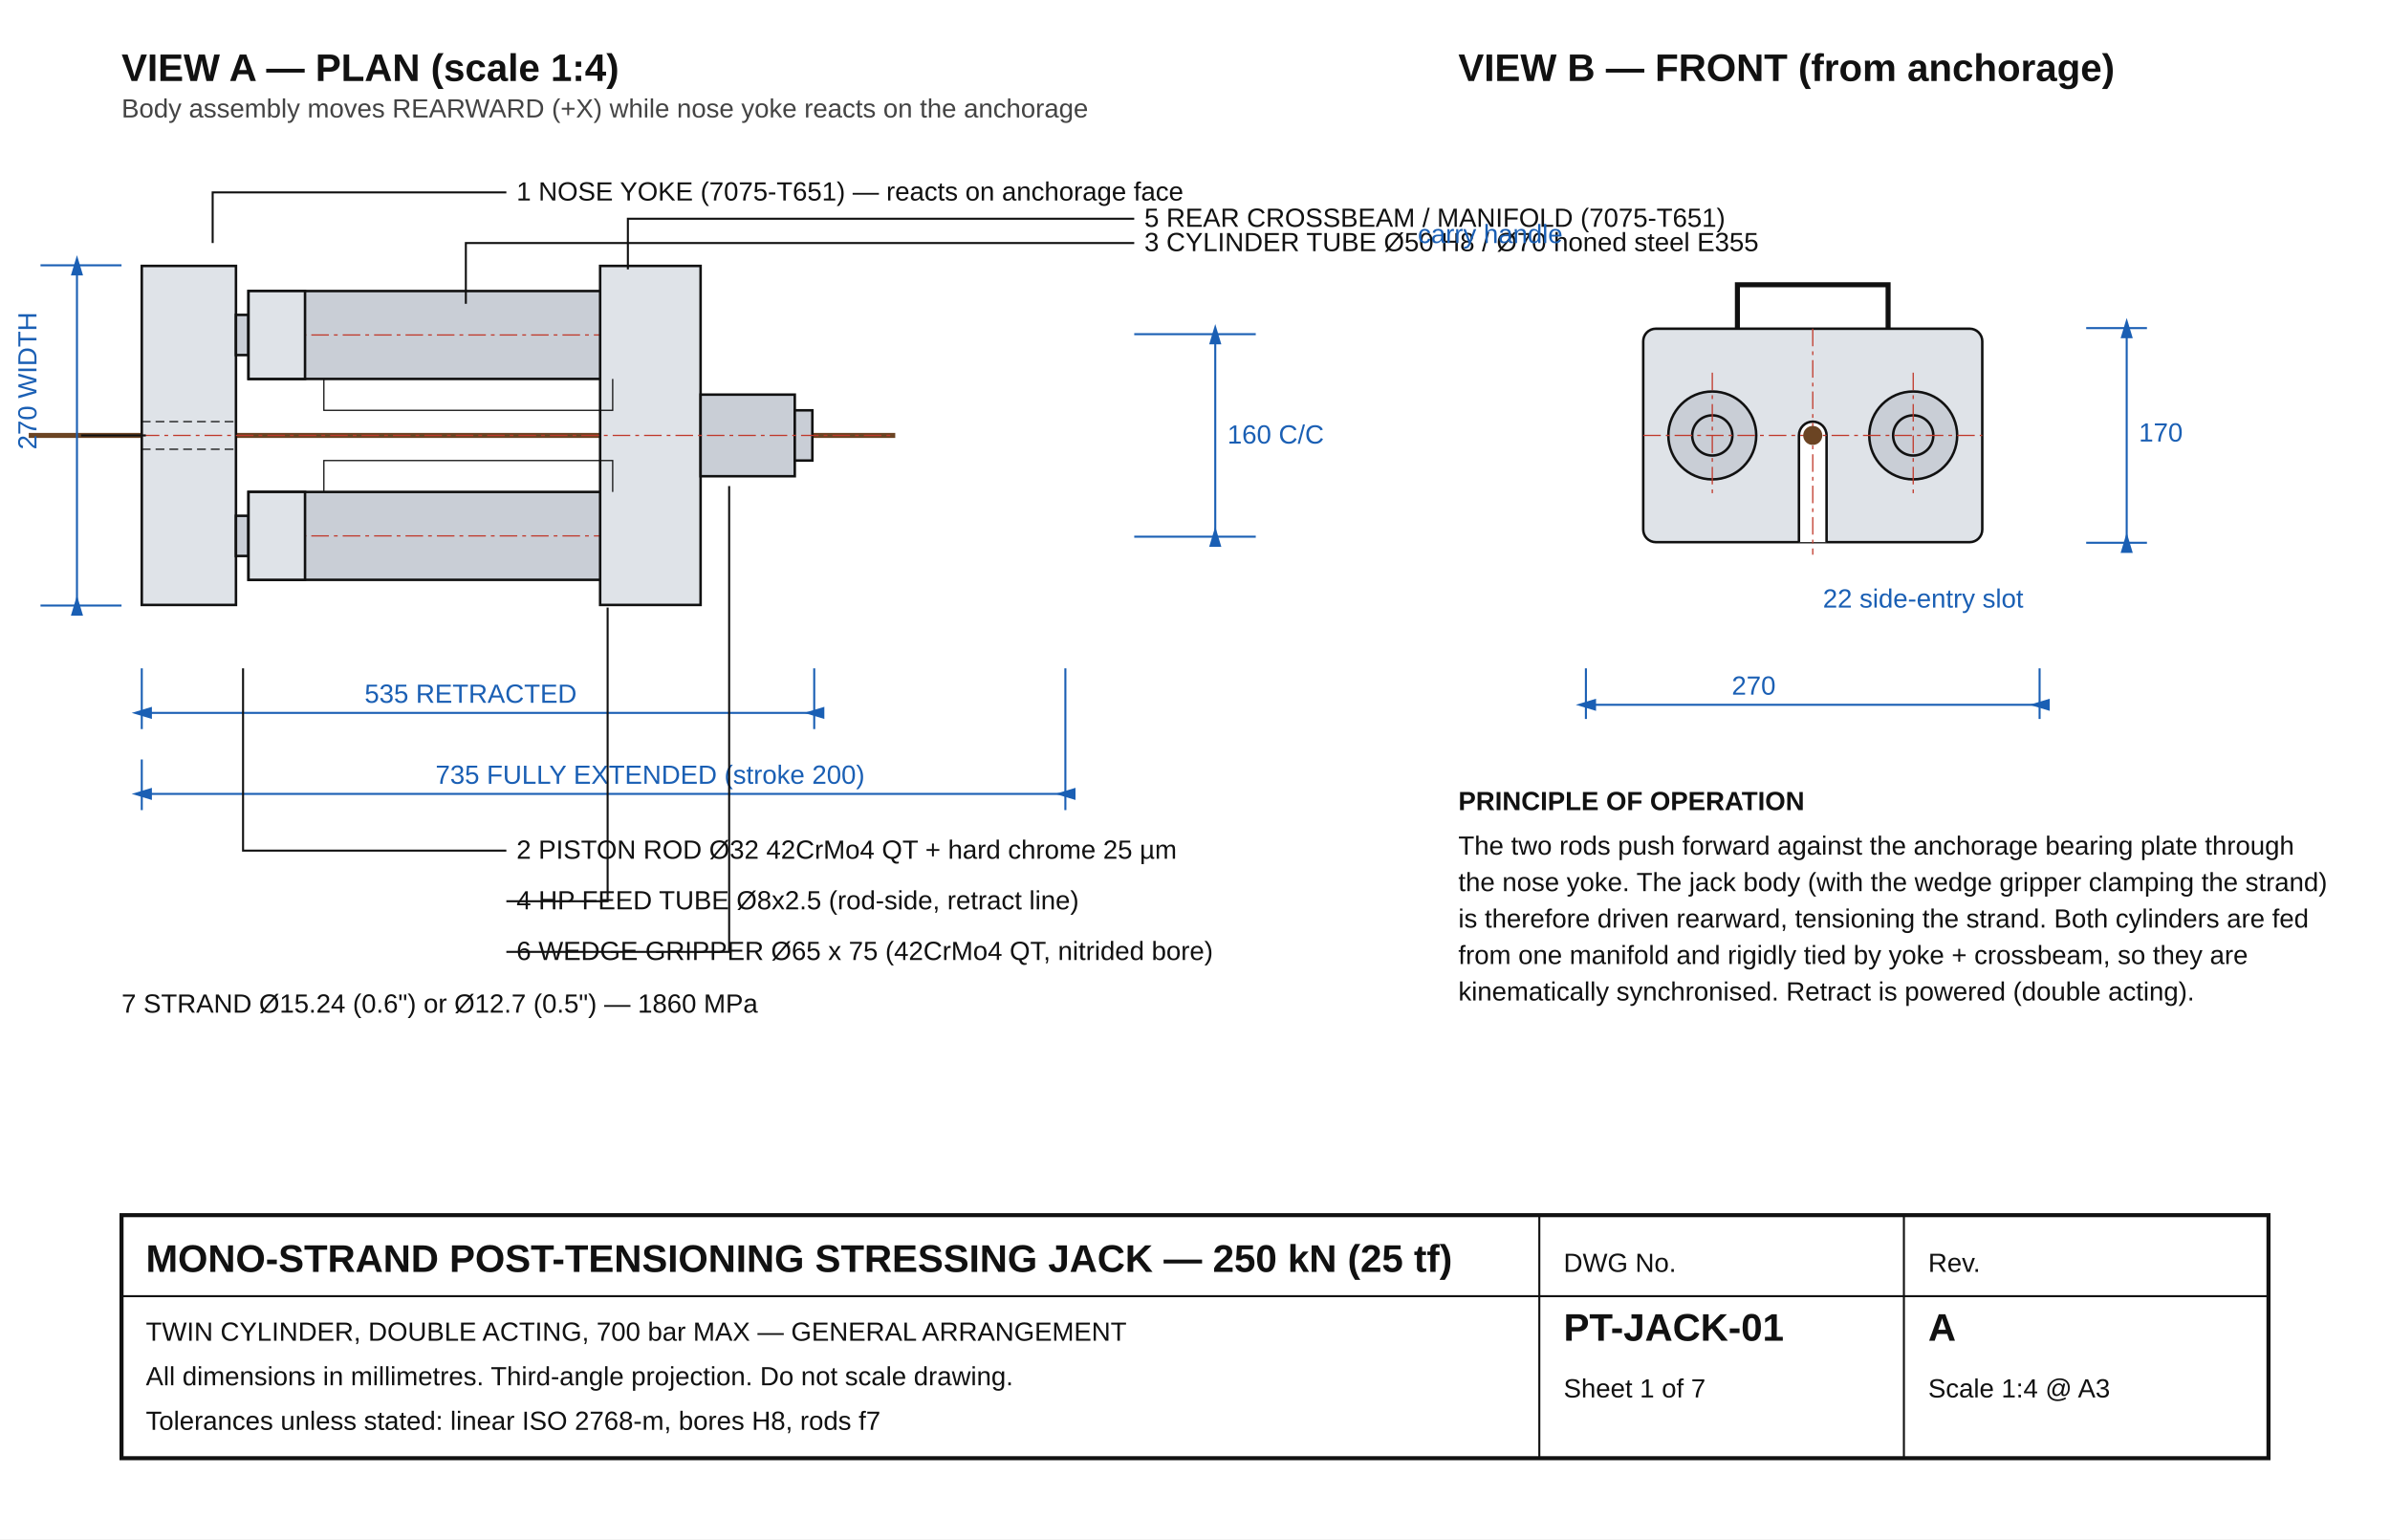
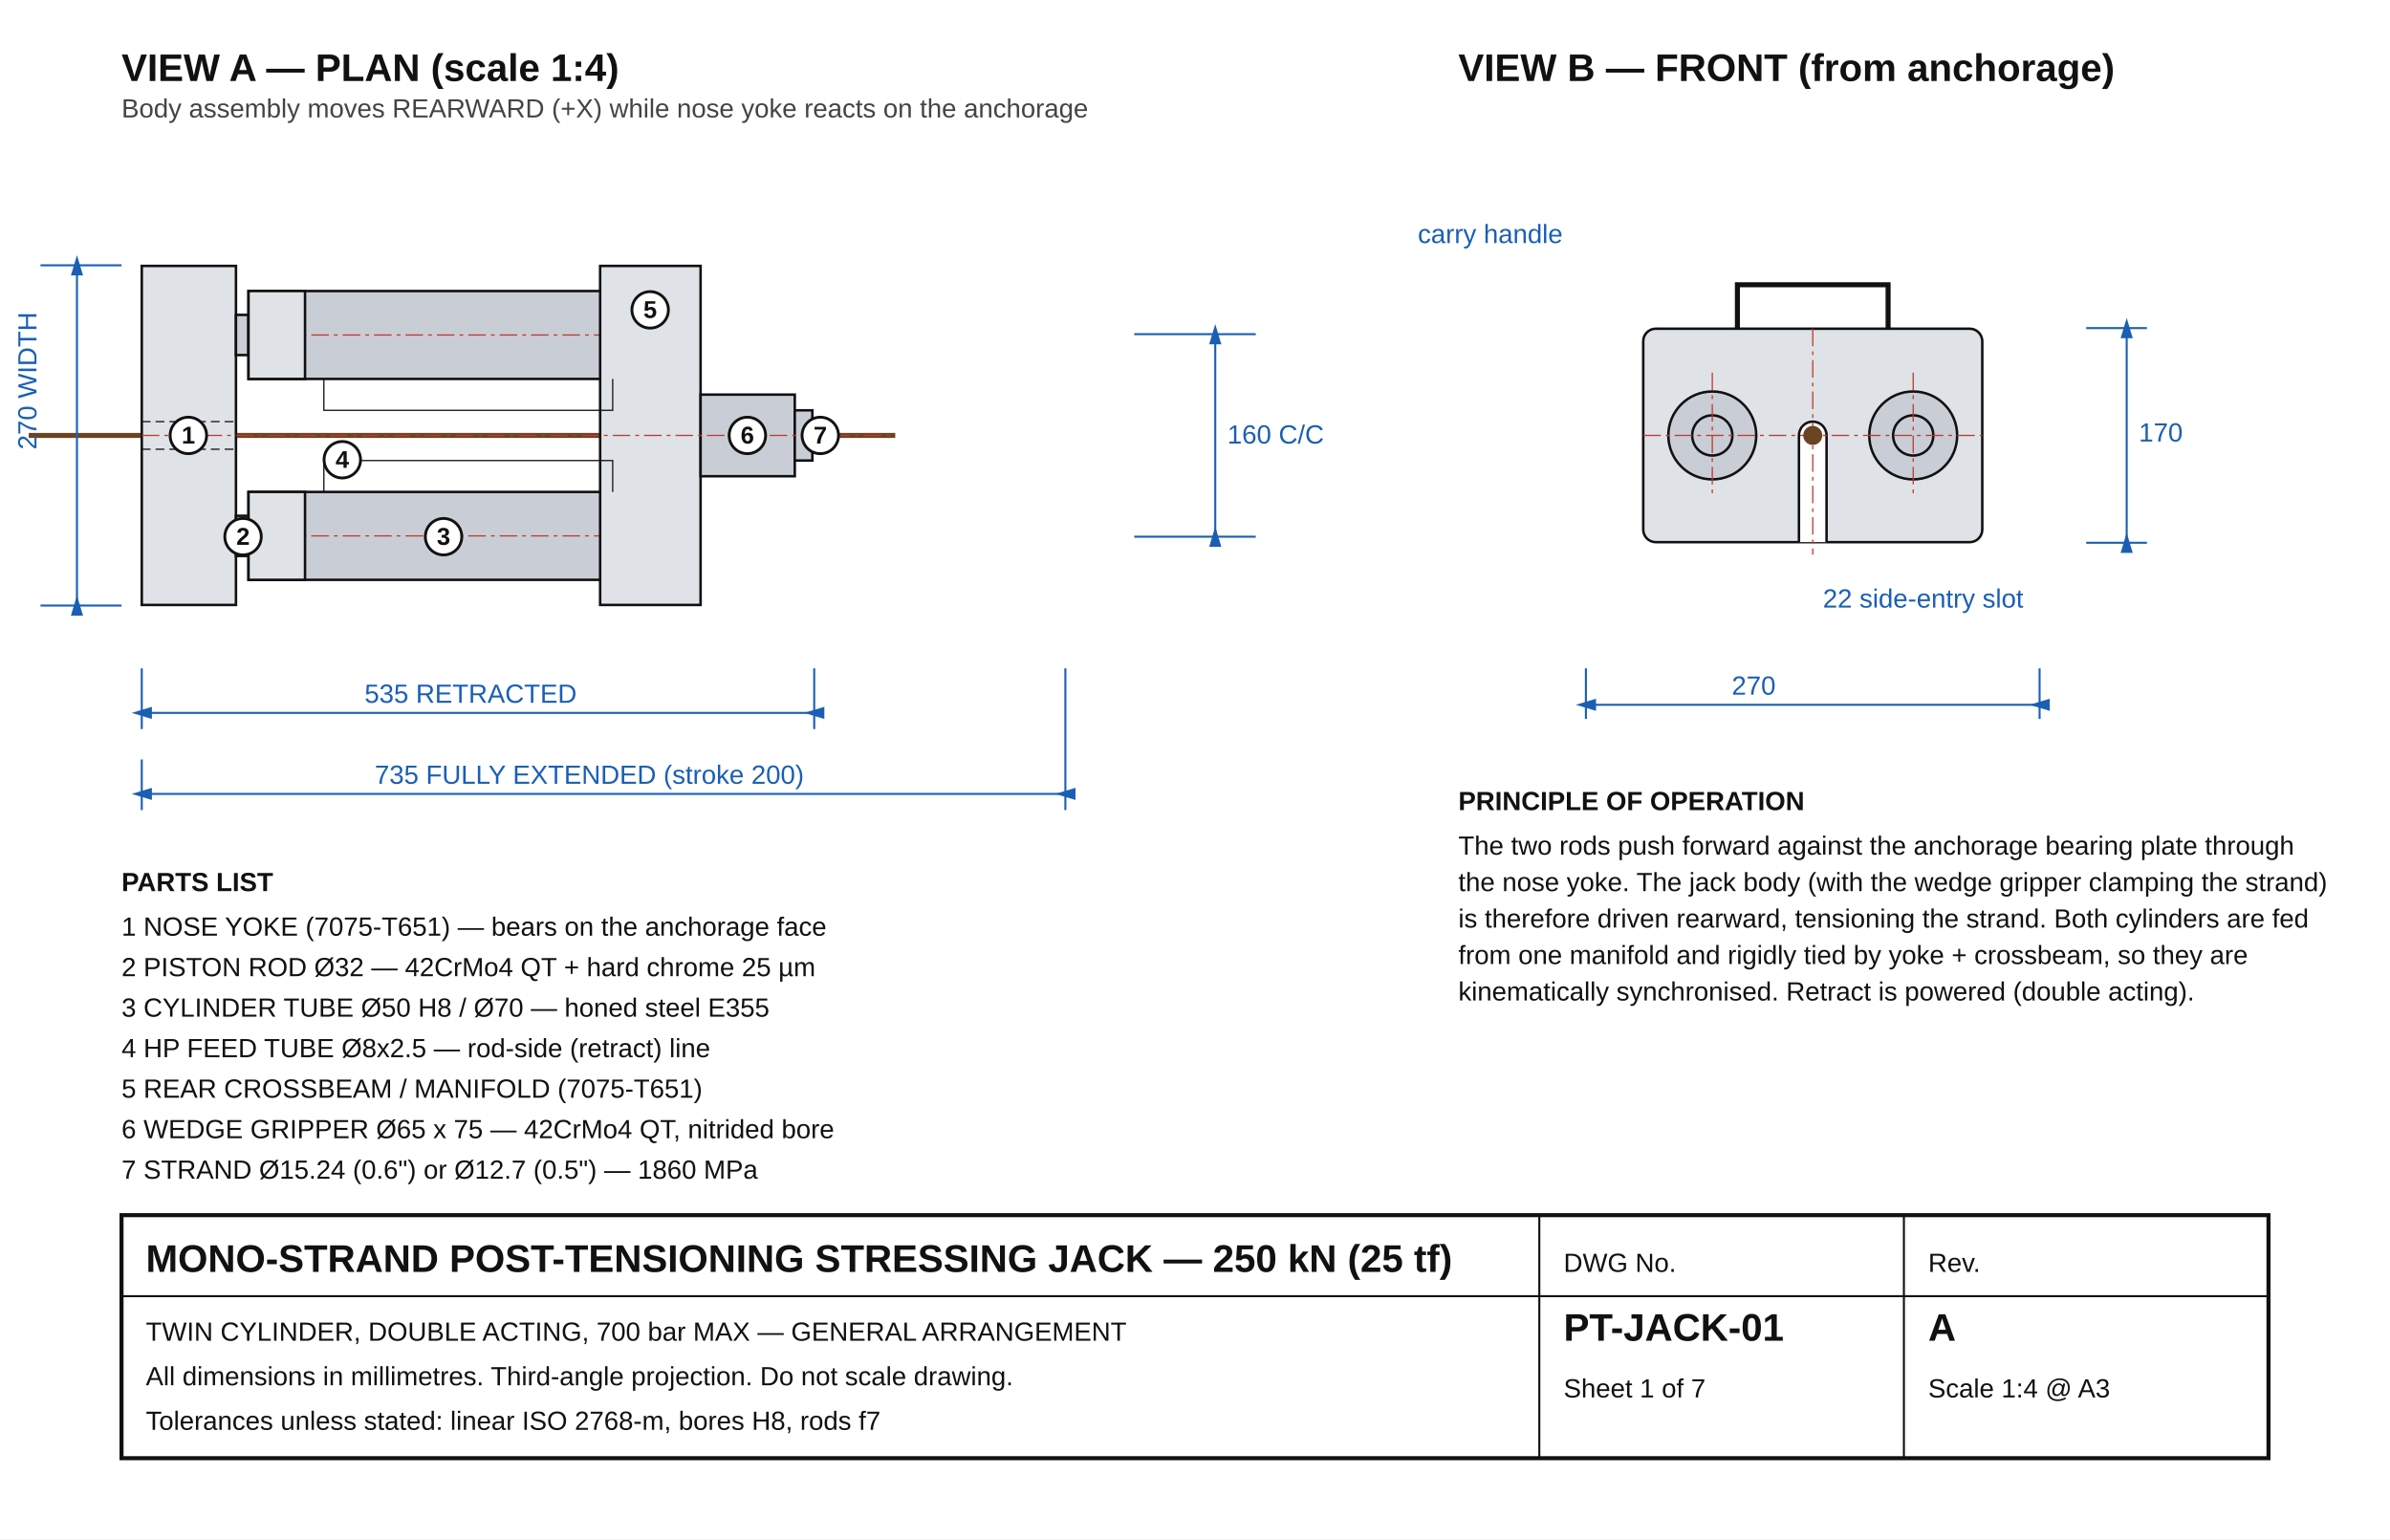
<svg xmlns="http://www.w3.org/2000/svg" viewBox="0 0 1180 760" width="1180" height="760" font-family="Arial, Helvetica, sans-serif">
  <style>
    .out{fill:#e8eaed;stroke:#111;stroke-width:2}
    .alu{fill:#dfe3e8;stroke:#111;stroke-width:2}
    .stl{fill:#c9ced6;stroke:#111;stroke-width:2}
    .hid{fill:none;stroke:#111;stroke-width:1;stroke-dasharray:7 4}
    .cl{fill:none;stroke:#c0392b;stroke-width:1;stroke-dasharray:14 4 3 4}
    .dim{stroke:#1a5fb4;stroke-width:1;fill:none}
    .dimt{fill:#1a5fb4;font-size:13px}
    .lbl{fill:#111;font-size:13px}
    .ttl{fill:#111;font-size:19px;font-weight:bold}
    .sub{fill:#444;font-size:13px}
    .lead{stroke:#111;stroke-width:1;fill:none}
    .strand{stroke:#6b4423;stroke-width:4;fill:none}
  </style>
  <rect width="1180" height="760" fill="#ffffff" />
  <text x="60" y="40" class="ttl">VIEW A — PLAN  (scale 1:4)</text>
  <text x="60" y="58" class="sub">Body assembly moves REARWARD (+X) while nose yoke reacts on the anchorage</text>
  <g transform="translate(70,215) scale(0.62)">
    <line x1="-90" y1="0" x2="600" y2="0" class="strand" />
    <rect x="0" y="-135" width="75" height="270" class="alu" />
    <rect x="0" y="-11" width="75" height="22" class="hid" />
    <rect x="75" y="64" width="10" height="32" class="stl" />
    <rect x="75" y="-96" width="10" height="32" class="stl" />
    <rect x="85" y="45" width="310" height="70" class="stl" />
    <rect x="85" y="-115" width="310" height="70" class="stl" />
    <line x1="85" y1="80" x2="395" y2="80" class="cl" />
    <line x1="85" y1="-80" x2="395" y2="-80" class="cl" />
    <rect x="85" y="45" width="45" height="70" class="alu" />
    <rect x="85" y="-115" width="45" height="70" class="alu" />
    <rect x="365" y="-135" width="80" height="270" class="alu" />
    <path d="M375 45 L375 20 L145 20 L145 45" class="lead" stroke-width="2" />
    <path d="M375 -45 L375 -20 L145 -20 L145 -45" class="lead" stroke-width="2" />
    <rect x="445" y="-32.5" width="75" height="65" class="stl" />
    <rect x="520" y="-20" width="14" height="40" class="stl" />
    <rect x="260" y="-150" width="1" height="1" fill="none" />
    <line x1="0" y1="0" x2="600" y2="0" class="cl" />
  </g>
  <g>
    <line x1="70" y1="330" x2="70" y2="360" class="dim" />
    <line x1="402" y1="330" x2="402" y2="360" class="dim" />
    <line x1="70" y1="352" x2="402" y2="352" class="dim" marker-start="url(#a)" marker-end="url(#a)" />
    <text x="180" y="347" class="dimt">535 RETRACTED</text>
    <line x1="70" y1="375" x2="70" y2="400" class="dim" />
    <line x1="526" y1="330" x2="526" y2="400" class="dim" />
    <line x1="70" y1="392" x2="526" y2="392" class="dim" marker-start="url(#a)" marker-end="url(#a)" />
-     <text x="215" y="387" class="dimt">735 FULLY EXTENDED (stroke 200)</text>
+     <text x="185" y="387" class="dimt">735 FULLY EXTENDED (stroke 200)</text>
    <line x1="20" y1="131" x2="60" y2="131" class="dim" />
    <line x1="20" y1="299" x2="60" y2="299" class="dim" />
    <line x1="38" y1="131" x2="38" y2="299" class="dim" marker-start="url(#a)" marker-end="url(#a)" />
    <text x="18" y="222" class="dimt" transform="rotate(-90,18,222)">270 WIDTH</text>
    <line x1="560" y1="165" x2="620" y2="165" class="dim" />
    <line x1="560" y1="265" x2="620" y2="265" class="dim" />
    <line x1="600" y1="165" x2="600" y2="265" class="dim" marker-start="url(#a)" marker-end="url(#a)" />
    <text x="606" y="219" class="dimt">160 C/C</text>
  </g>
+   <g>
+     <g fill="#fff" stroke="#111" stroke-width="1.4">
+       <circle cx="93" cy="215" r="9" />
+       <circle cx="120" cy="265" r="9" />
+       <circle cx="219" cy="265" r="9" />
+       <circle cx="169" cy="227" r="9" />
+       <circle cx="321" cy="153" r="9" />
+       <circle cx="369" cy="215" r="9" />
+       <circle cx="405" cy="215" r="9" />
+     </g>
+     <g fill="#111" font-size="12" font-weight="bold" text-anchor="middle">
+       <text x="93" y="219">1</text>
+       <text x="120" y="269">2</text>
+       <text x="219" y="269">3</text>
+       <text x="169" y="231">4</text>
+       <text x="321" y="157">5</text>
+       <text x="369" y="219">6</text>
+       <text x="405" y="219">7</text>
+     </g>
+   </g>
  <g class="lbl">
-     <path d="M105 120 L105 95 L250 95" class="lead" />
-     <text x="255" y="99">1  NOSE YOKE (7075-T651) — reacts on anchorage face</text>
-     <path d="M120 330 L120 420 L250 420" class="lead" />
-     <text x="255" y="424">2  PISTON ROD  Ø32  42CrMo4 QT + hard chrome 25 µm</text>
-     <path d="M230 150 L230 120 L560 120" class="lead" />
-     <text x="565" y="124">3  CYLINDER TUBE  Ø50 H8 / Ø70  honed steel E355</text>
-     <path d="M300 300 L300 445 L250 445" class="lead" />
-     <text x="255" y="449">4  HP FEED TUBE Ø8x2.5 (rod-side, retract line)</text>
-     <path d="M310 133 L310 108 L560 108" class="lead" />
-     <text x="565" y="112">5  REAR CROSSBEAM / MANIFOLD (7075-T651)</text>
-     <path d="M360 240 L360 470 L250 470" class="lead" />
-     <text x="255" y="474">6  WEDGE GRIPPER Ø65 x 75  (42CrMo4 QT, nitrided bore)</text>
-     <path d="M72 215 L40 215" class="lead" />
-     <text x="60" y="500" class="lbl">7  STRAND Ø15.24 (0.6") or Ø12.7 (0.5") — 1860 MPa</text>
+     <text x="60" y="440" font-weight="bold">PARTS LIST</text>
+     <text x="60" y="462">1  NOSE YOKE (7075-T651) — bears on the anchorage face</text>
+     <text x="60" y="482">2  PISTON ROD Ø32 — 42CrMo4 QT + hard chrome 25 µm</text>
+     <text x="60" y="502">3  CYLINDER TUBE Ø50 H8 / Ø70 — honed steel E355</text>
+     <text x="60" y="522">4  HP FEED TUBE Ø8x2.5 — rod-side (retract) line</text>
+     <text x="60" y="542">5  REAR CROSSBEAM / MANIFOLD (7075-T651)</text>
+     <text x="60" y="562">6  WEDGE GRIPPER Ø65 x 75 — 42CrMo4 QT, nitrided bore</text>
+     <text x="60" y="582">7  STRAND Ø15.24 (0.6") or Ø12.7 (0.5") — 1860 MPa</text>
  </g>
  <text x="720" y="40" class="ttl">VIEW B — FRONT (from anchorage)</text>
  <g transform="translate(895,215) scale(0.62)">
    <rect x="-135" y="-85" width="270" height="170" rx="10" class="alu" />
    <path d="M-11 85 L-11 0 A11 11 0 0 1 11 0 L11 85" fill="#ffffff" stroke="#111" stroke-width="2" />
    <circle cx="-80" cy="0" r="35" class="stl" />
    <circle cx="80" cy="0" r="35" class="stl" />
    <circle cx="-80" cy="0" r="16" class="stl" />
    <circle cx="80" cy="0" r="16" class="stl" />
    <line x1="-135" y1="0" x2="135" y2="0" class="cl" />
    <line x1="0" y1="-85" x2="0" y2="95" class="cl" />
    <line x1="-80" y1="-50" x2="-80" y2="50" class="cl" />
    <line x1="80" y1="-50" x2="80" y2="50" class="cl" />
    <circle cx="0" cy="0" r="7.6" fill="#6b4423" />
    <path d="M-60 -85 L-60 -120 L60 -120 L60 -85" fill="none" stroke="#111" stroke-width="4" />
  </g>
  <g class="dimt">
    <line x1="783" y1="330" x2="783" y2="355" class="dim" />
    <line x1="1007" y1="330" x2="1007" y2="355" class="dim" />
    <line x1="783" y1="348" x2="1007" y2="348" class="dim" marker-start="url(#a)" marker-end="url(#a)" />
    <text x="855" y="343">270</text>
    <line x1="1030" y1="162" x2="1060" y2="162" class="dim" />
    <line x1="1030" y1="268" x2="1060" y2="268" class="dim" />
    <line x1="1050" y1="162" x2="1050" y2="268" class="dim" marker-start="url(#a)" marker-end="url(#a)" />
    <text x="1056" y="218">170</text>
    <text x="900" y="300">22 side-entry slot</text>
    <text x="700" y="120">carry handle</text>
  </g>
  <g class="lbl">
    <text x="720" y="400" font-weight="bold">PRINCIPLE OF OPERATION</text>
    <text x="720" y="422">The two rods push forward against the anchorage bearing plate through</text>
    <text x="720" y="440">the nose yoke. The jack body (with the wedge gripper clamping the strand)</text>
    <text x="720" y="458">is therefore driven rearward, tensioning the strand. Both cylinders are fed</text>
    <text x="720" y="476">from one manifold and rigidly tied by yoke + crossbeam, so they are</text>
    <text x="720" y="494">kinematically synchronised. Retract is powered (double acting).</text>
  </g>
  <g>
    <rect x="60" y="600" width="1060" height="120" fill="none" stroke="#111" stroke-width="2" />
    <line x1="60" y1="640" x2="1120" y2="640" stroke="#111" stroke-width="1" />
    <line x1="760" y1="600" x2="760" y2="720" stroke="#111" stroke-width="1" />
    <line x1="940" y1="600" x2="940" y2="720" stroke="#111" stroke-width="1" />
    <text x="72" y="628" class="ttl">MONO-STRAND POST-TENSIONING STRESSING JACK — 250 kN (25 tf)</text>
    <text x="72" y="662" class="lbl">TWIN CYLINDER, DOUBLE ACTING, 700 bar MAX — GENERAL ARRANGEMENT</text>
    <text x="72" y="684" class="lbl">All dimensions in millimetres. Third-angle projection. Do not scale drawing.</text>
    <text x="72" y="706" class="lbl">Tolerances unless stated: linear ISO 2768-m, bores H8, rods f7</text>
    <text x="772" y="628" class="lbl">DWG No.</text>
    <text x="772" y="662" class="ttl">PT-JACK-01</text>
    <text x="772" y="690" class="lbl">Sheet 1 of 7</text>
    <text x="952" y="628" class="lbl">Rev.</text>
    <text x="952" y="662" class="ttl">A</text>
    <text x="952" y="690" class="lbl">Scale 1:4 @ A3</text>
  </g>
  <defs>
    <marker id="a" markerWidth="10" markerHeight="10" refX="5" refY="5" orient="auto">
      <path d="M0 5 L10 2 L10 8 Z" fill="#1a5fb4" />
    </marker>
  </defs>
</svg>
